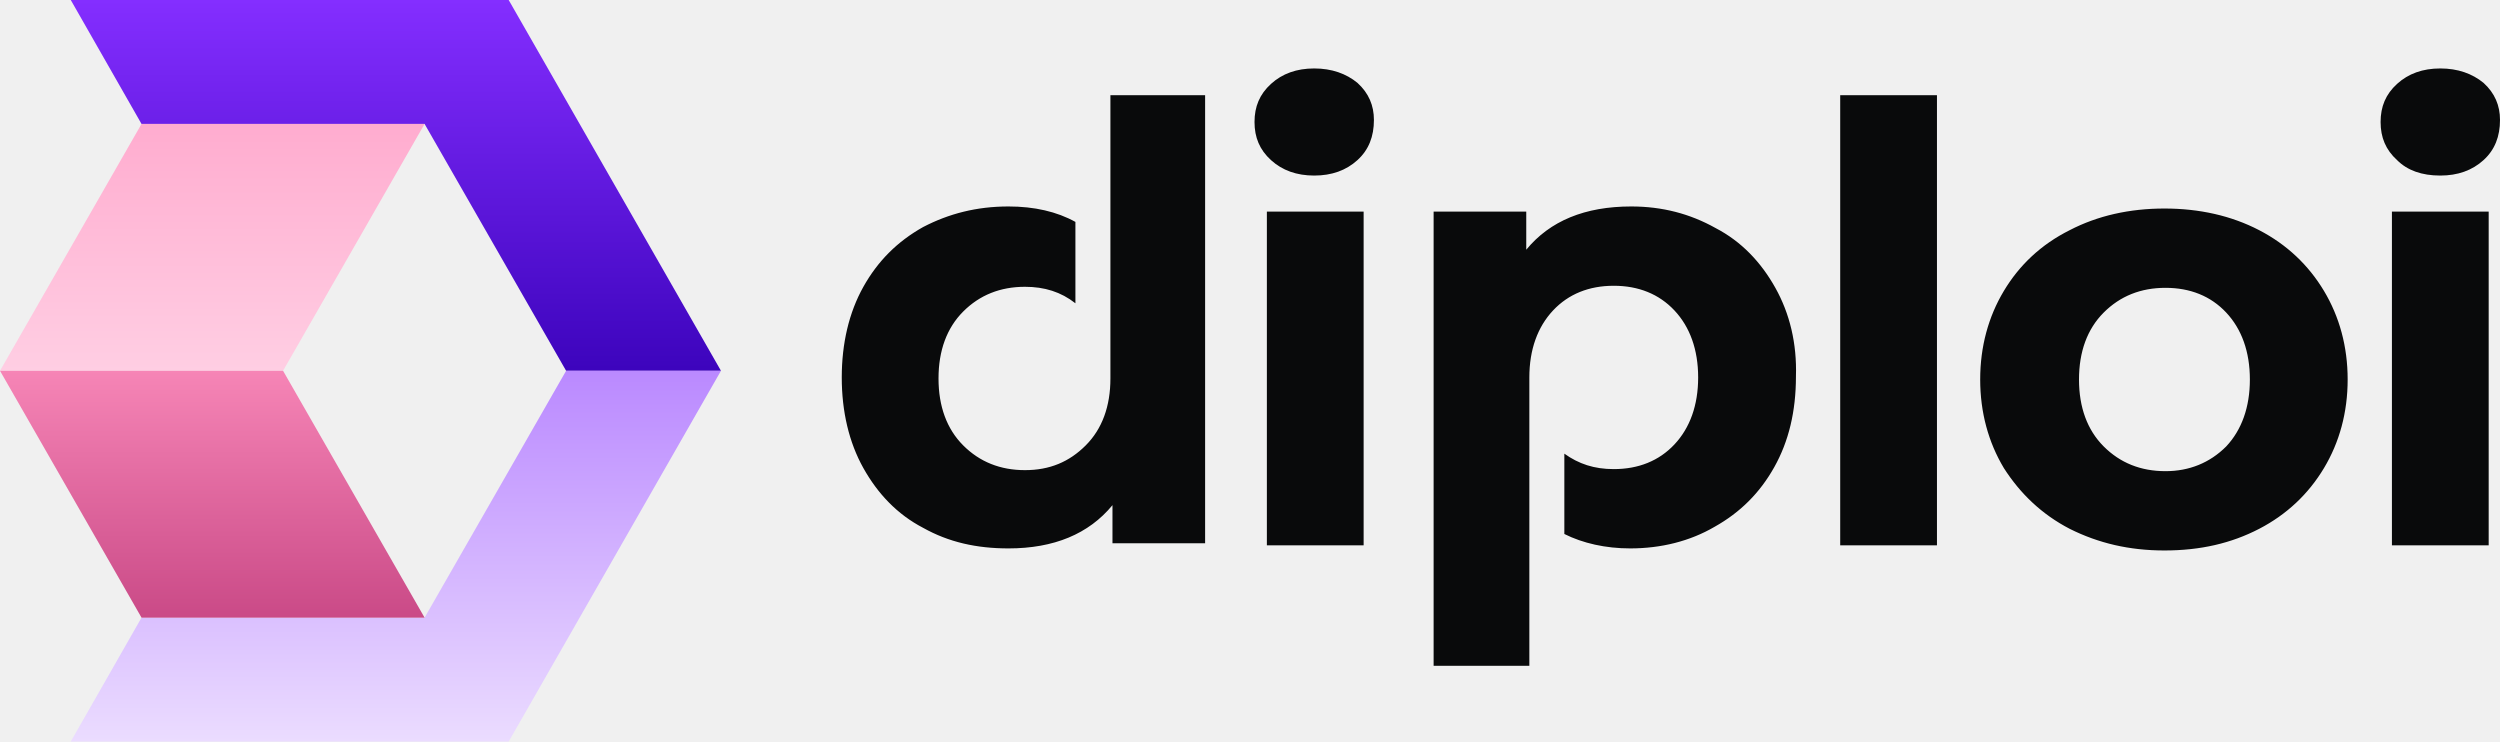
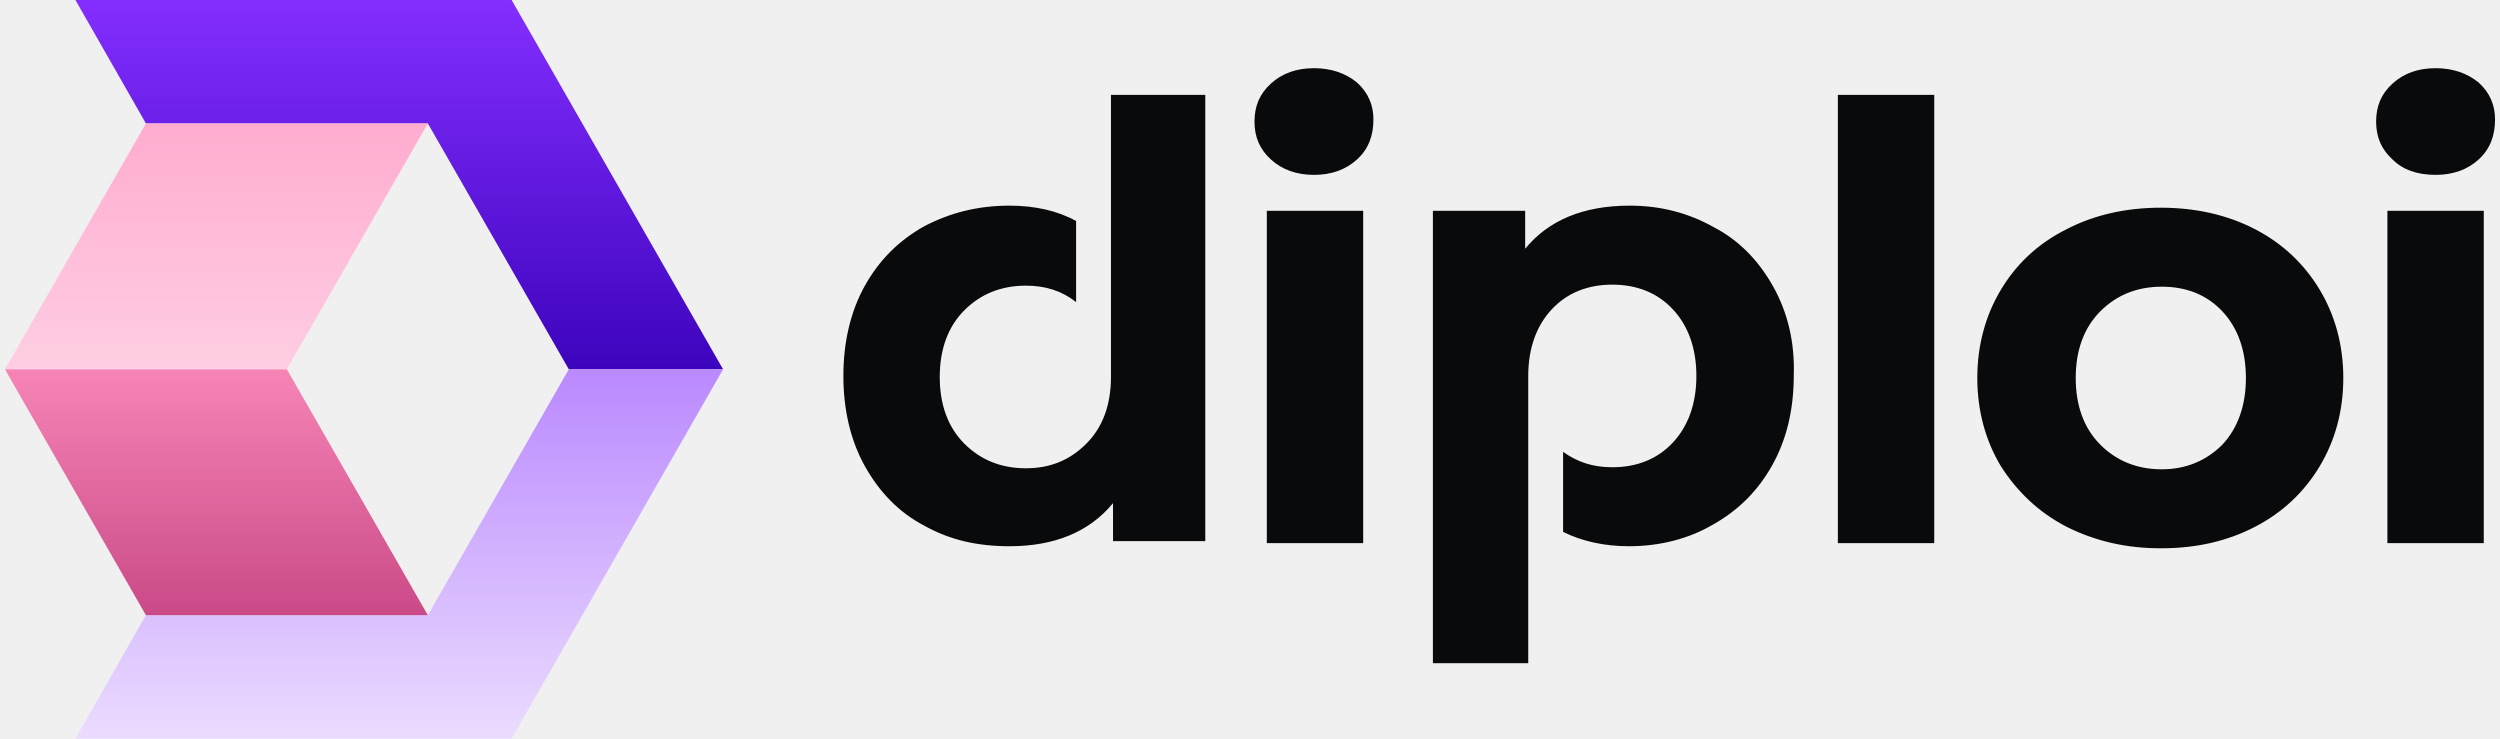
- <svg xmlns="http://www.w3.org/2000/svg" width="445" height="132" fill="none" viewBox="0 0 445 132">
+ <svg xmlns="http://www.w3.org/2000/svg" width="88" height="26" fill="none" viewBox="0 0 445 132">
  <g clip-path="url(#a)">
    <path fill="#090A0B" d="M226.236 28.5c-2.016-1.833-2.932-4.033-2.932-6.783s.916-4.95 2.932-6.783c2.015-1.834 4.58-2.75 7.695-2.75s5.68.916 7.695 2.566c2.016 1.834 2.932 4.034 2.932 6.6 0 2.934-.916 5.317-2.932 7.15-2.015 1.834-4.58 2.75-7.695 2.75s-5.68-.916-7.695-2.75Zm-.733 9.167h17.223v59.4h-17.223v-59.4ZM327.556 16.95h17.223v80.117h-17.223V16.95Zm40.858 77.184c-4.947-2.567-8.794-6.234-11.726-10.817-2.748-4.583-4.214-9.9-4.214-15.767 0-5.866 1.466-11.183 4.214-15.766 2.748-4.584 6.596-8.25 11.726-10.817 4.947-2.567 10.627-3.85 16.856-3.85 6.23 0 11.91 1.283 16.857 3.85 4.946 2.567 8.794 6.233 11.542 10.817 2.749 4.583 4.214 9.9 4.214 15.766 0 5.867-1.465 11.184-4.214 15.767-2.748 4.583-6.596 8.25-11.542 10.817-4.947 2.566-10.444 3.85-16.857 3.85-6.229 0-11.726-1.284-16.856-3.85Zm27.85-14.667c2.748-2.933 4.214-6.967 4.214-11.917s-1.466-8.983-4.214-11.916c-2.749-2.934-6.413-4.4-10.81-4.4-4.398 0-8.062 1.466-10.994 4.4-2.931 2.933-4.397 6.966-4.397 11.916s1.466 8.984 4.397 11.917c2.932 2.933 6.596 4.4 10.994 4.4 4.214 0 7.878-1.467 10.81-4.4ZM426.678 28.5c-2.015-1.833-2.932-4.033-2.932-6.783s.917-4.95 2.932-6.783c2.015-1.834 4.58-2.75 7.695-2.75s5.68.916 7.695 2.566c2.016 1.834 2.932 4.034 2.932 6.6 0 2.934-.916 5.317-2.932 7.15-2.015 1.834-4.58 2.75-7.695 2.75-3.298 0-5.863-.916-7.695-2.75Zm-.916 9.167h17.223v59.4h-17.223v-59.4ZM197.654 16.95v50.417c0 4.95-1.466 8.983-4.398 11.917-2.931 2.933-6.412 4.4-10.81 4.4-4.397 0-8.061-1.467-10.993-4.4-2.931-2.934-4.397-6.967-4.397-11.917s1.466-8.983 4.397-11.917c2.932-2.933 6.596-4.4 10.993-4.4 3.482 0 6.413.917 8.978 2.934V39.5c-3.298-1.833-7.329-2.75-11.909-2.75-5.68 0-10.627 1.284-15.207 3.667-4.581 2.567-8.062 6.05-10.627 10.633-2.565 4.584-3.848 10.084-3.848 16.134 0 6.05 1.283 11.55 3.848 16.133 2.565 4.583 6.046 8.25 10.627 10.633 4.58 2.567 9.527 3.667 15.207 3.667 8.061 0 14.291-2.567 18.505-7.7V96.7h16.49V16.95h-16.856Zm118.359 34.284c-2.565-4.584-6.046-8.25-10.626-10.634-4.581-2.566-9.528-3.85-15.024-3.85-8.245 0-14.475 2.567-18.689 7.7v-6.783h-16.49v80.85h17.04V67.184c0-4.95 1.466-8.984 4.214-11.917s6.413-4.4 10.81-4.4 8.062 1.467 10.81 4.4c2.748 2.933 4.214 6.967 4.214 11.917s-1.466 8.983-4.214 11.916c-2.748 2.934-6.413 4.4-10.81 4.4-3.481 0-6.23-.916-8.795-2.75v14.3c3.298 1.65 7.329 2.567 11.726 2.567 5.497 0 10.627-1.283 15.024-3.85 4.581-2.567 8.062-6.05 10.627-10.633 2.565-4.584 3.848-9.9 3.848-16.134.183-5.866-1.1-11.183-3.665-15.766Z" />
    <path fill="url(#b)" fill-rule="evenodd" d="M12.596 0h77.949l37.788 66h-27.565L75.576 22.061H25.192L12.596 0Z" clip-rule="evenodd" />
    <path fill="url(#c)" fill-rule="evenodd" d="M88.172 132H12.597l12.595-22.061h50.384L100.768 66h27.565l-37.788 66h-2.373Z" clip-rule="evenodd" />
    <path fill="url(#d)" fill-rule="evenodd" d="M25.192 22.06 0 66h50.384l25.192-43.94H25.192Z" clip-rule="evenodd" />
    <path fill="url(#e)" fill-rule="evenodd" d="M25.192 109.939 0 66h50.384l25.192 43.939H25.192Z" clip-rule="evenodd" />
  </g>
  <defs>
    <linearGradient id="b" x1="70.465" x2="70.465" y1="0" y2="66" gradientUnits="userSpaceOnUse">
      <stop stop-color="#842EFF" />
      <stop offset=".995" stop-color="#3D04BD" />
    </linearGradient>
    <linearGradient id="c" x1="70.465" x2="70.465" y1="66" y2="132" gradientUnits="userSpaceOnUse">
      <stop stop-color="#BA89FF" />
      <stop offset="1" stop-color="#EBDCFF" />
    </linearGradient>
    <linearGradient id="d" x1="37.788" x2="37.788" y1="22.06" y2="65.999" gradientUnits="userSpaceOnUse">
      <stop stop-color="#FFACCF" />
      <stop offset="1" stop-color="#FFCEE3" />
    </linearGradient>
    <linearGradient id="e" x1="37.788" x2="37.788" y1="66" y2="109.939" gradientUnits="userSpaceOnUse">
      <stop stop-color="#F685B6" />
      <stop offset="1" stop-color="#CA4A87" />
    </linearGradient>
    <clipPath id="a">
      <path fill="#fff" d="M0 0h445v132H0z" />
    </clipPath>
  </defs>
</svg>
